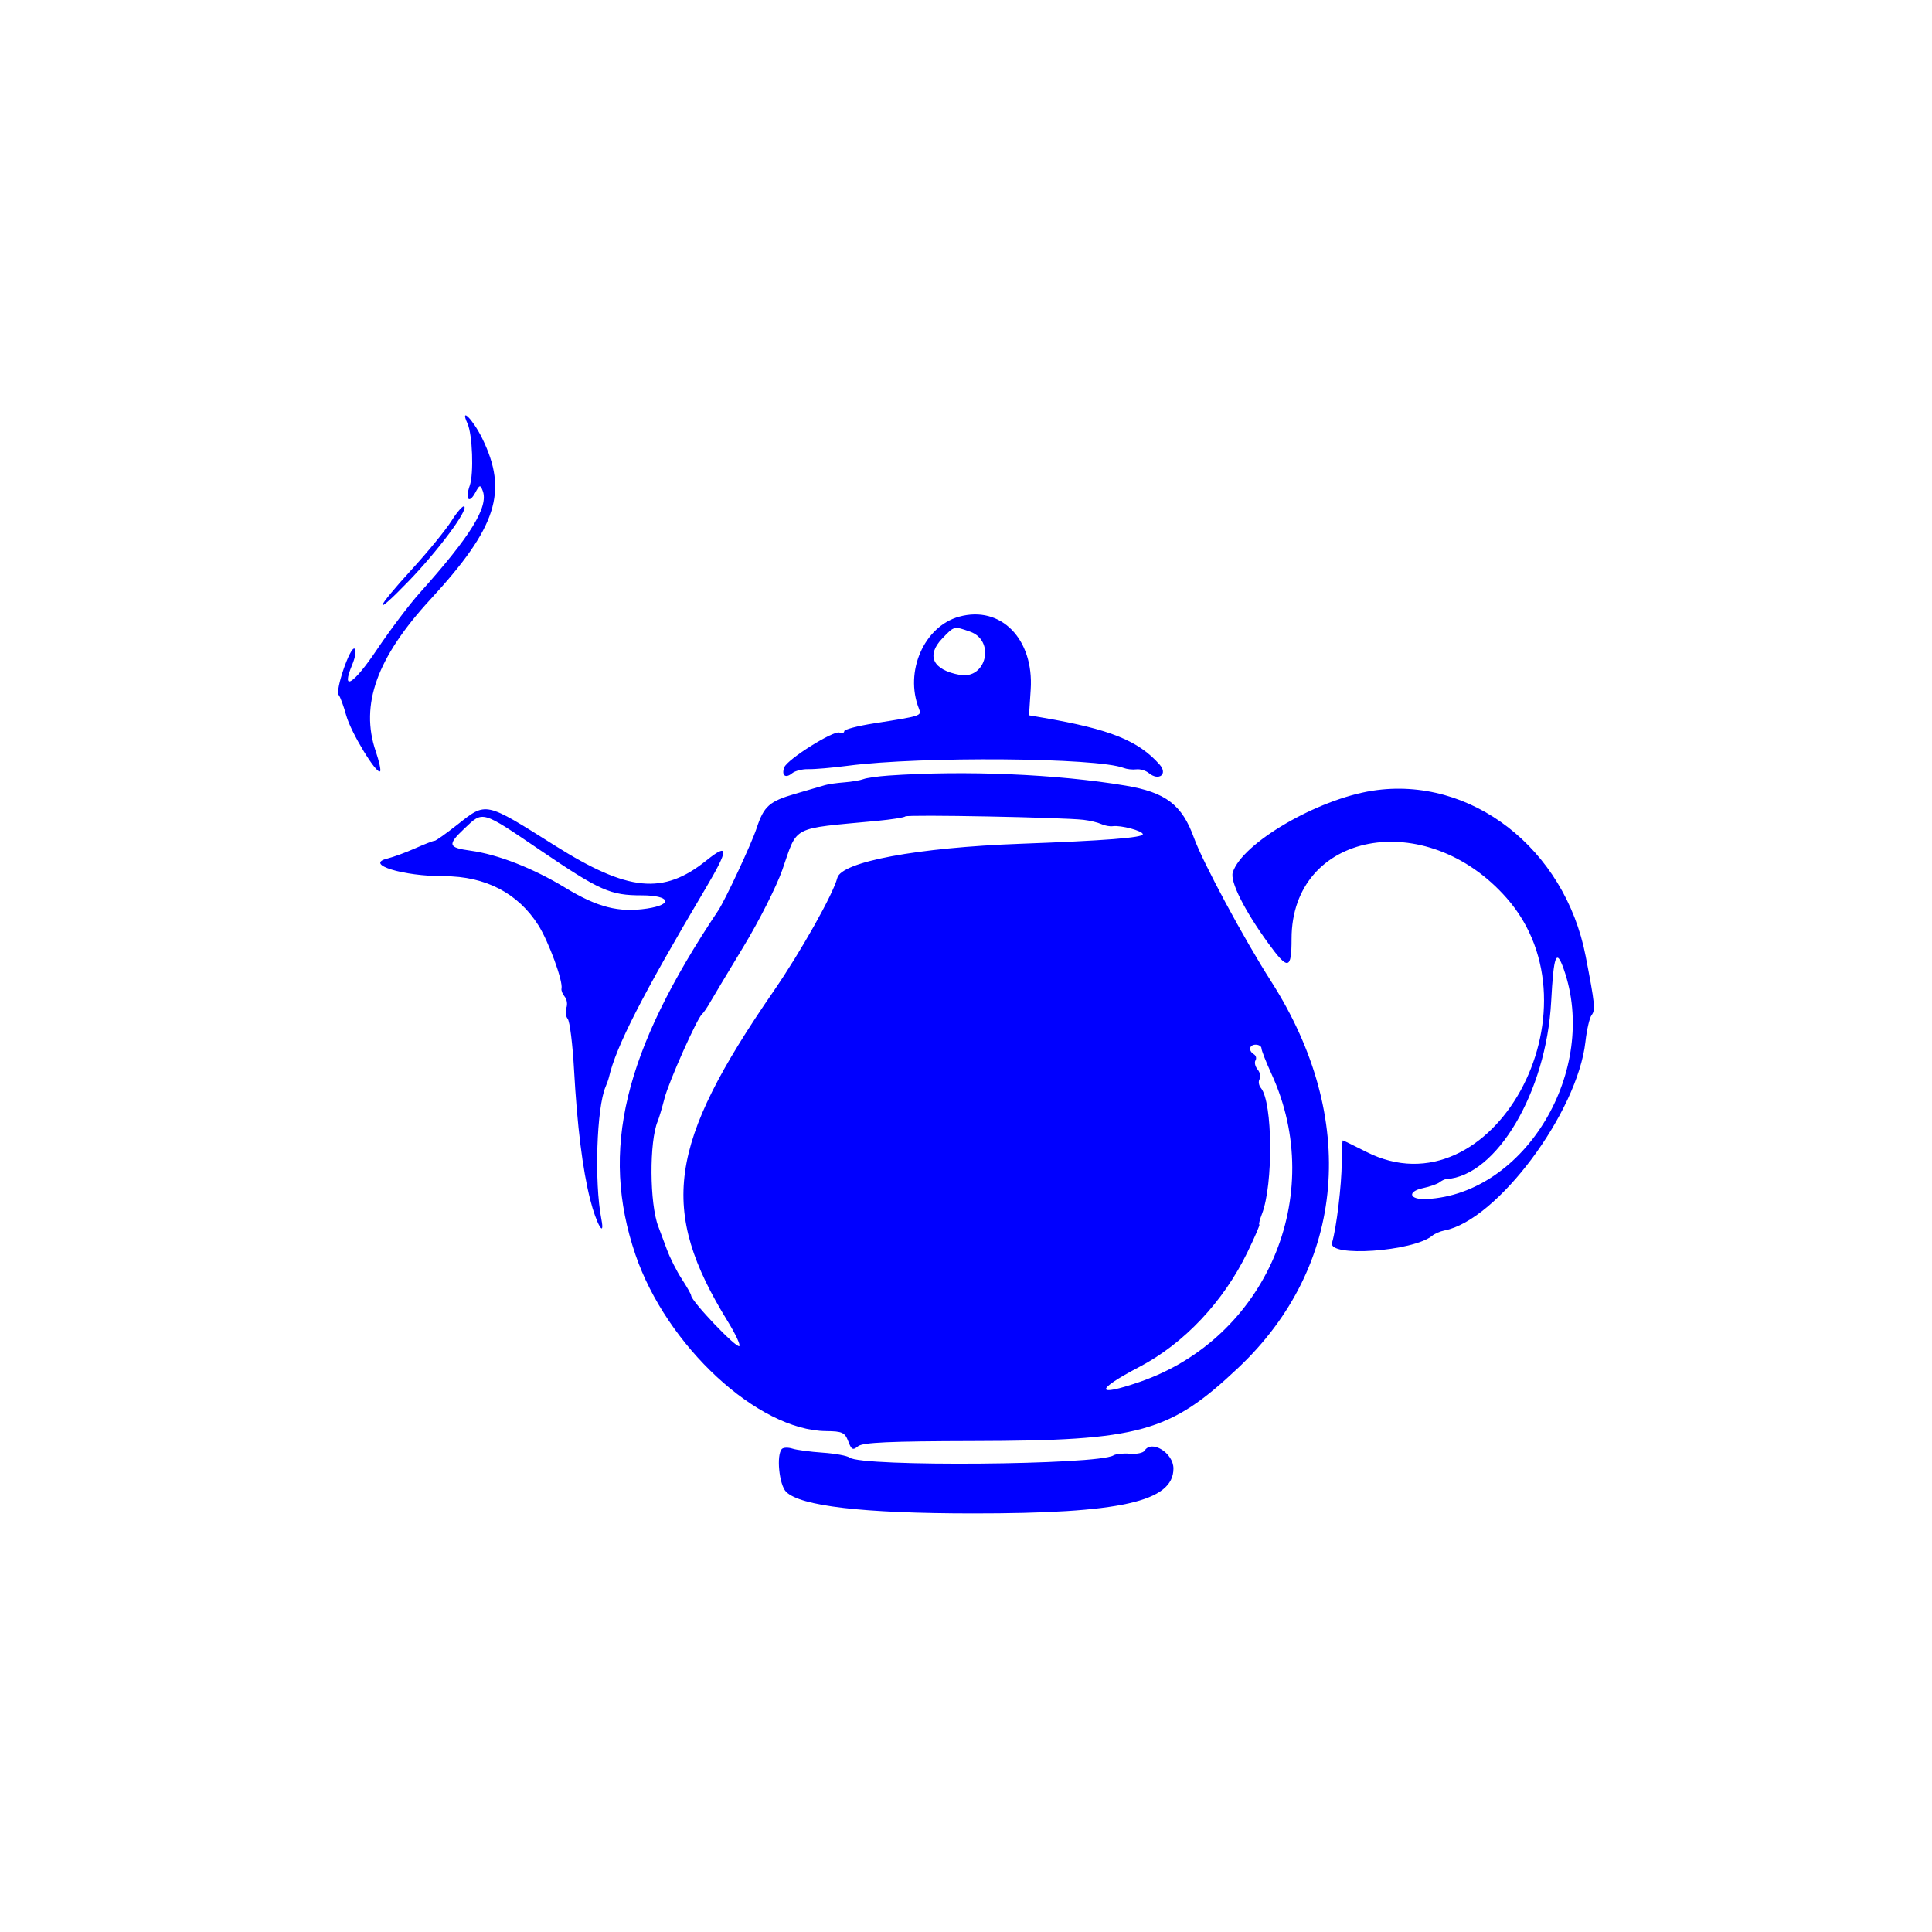
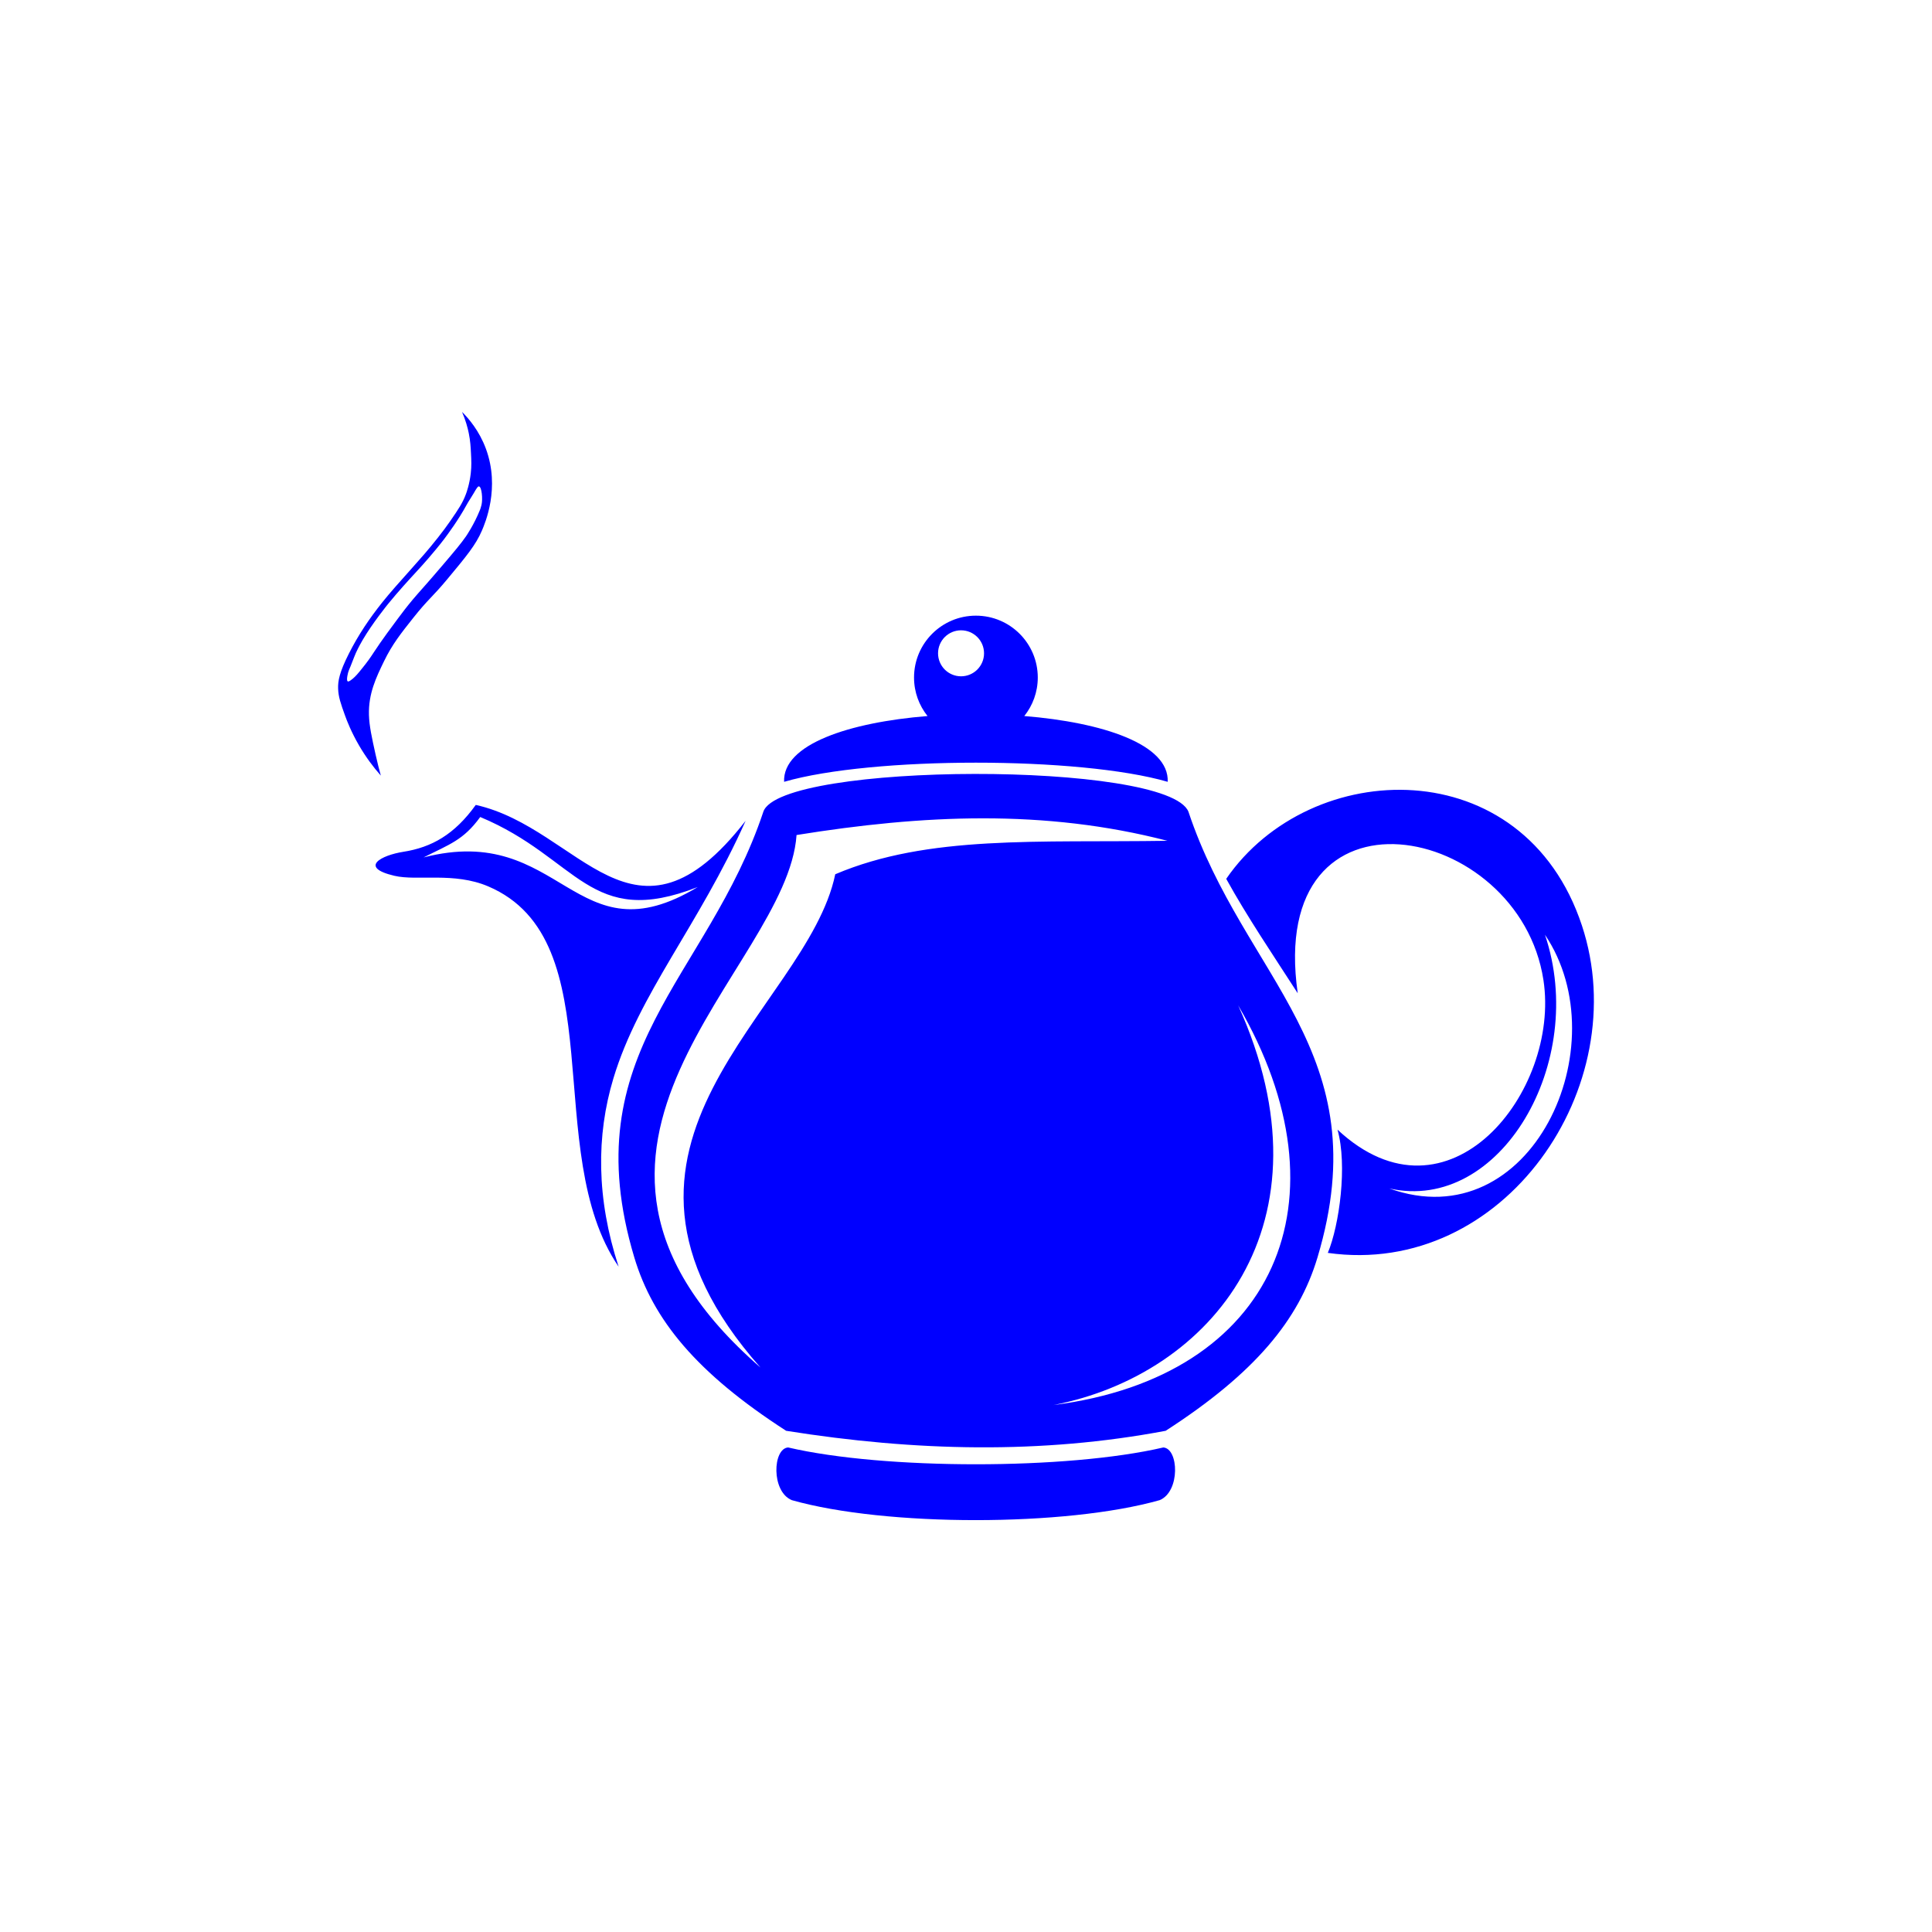
<svg xmlns="http://www.w3.org/2000/svg" width="400" height="400" viewBox="0 0 400 400" fill="none">
-   <path fill-rule="evenodd" clip-rule="evenodd" d="M96.792 87.696C97.825 89.964 98.119 98.057 97.258 100.525C96.264 103.378 97.094 104.43 98.411 101.986C99.295 100.346 99.437 100.309 99.936 101.595C101.213 104.885 97.459 110.977 86.89 122.765C84.74 125.162 80.758 130.438 78.04 134.488C73.173 141.743 70.523 143.36 72.926 137.609C73.589 136.021 73.807 134.541 73.414 134.297C72.511 133.74 69.341 142.976 70.122 143.885C70.442 144.256 71.143 146.164 71.683 148.126C72.65 151.644 77.972 160.408 78.699 159.682C78.905 159.476 78.498 157.62 77.795 155.557C74.508 145.912 78.026 136.129 89.103 124.107C102.875 109.16 105.243 101.799 99.834 90.752C97.926 86.855 95.131 84.047 96.792 87.696ZM93.481 107.83C92.288 109.724 88.606 114.228 85.301 117.838C77.555 126.3 77.026 128.163 84.592 120.338C90.677 114.044 96.924 105.658 96.123 104.858C95.864 104.599 94.675 105.936 93.481 107.83ZM198.567 127.678C191.318 129.686 187.222 139.057 190.25 146.706C190.847 148.215 190.843 148.216 180.933 149.766C177.554 150.295 174.791 151.022 174.791 151.383C174.791 151.744 174.345 151.873 173.801 151.67C172.55 151.206 163.02 157.203 162.386 158.853C161.74 160.535 162.625 161.232 163.98 160.107C164.593 159.598 166.117 159.211 167.366 159.246C168.617 159.282 172.314 158.962 175.583 158.536C190.773 156.559 227.189 156.853 232.646 158.998C233.299 159.255 234.48 159.384 235.269 159.285C236.057 159.187 237.212 159.528 237.834 160.045C239.928 161.783 241.851 160.288 240.084 158.296C235.675 153.328 229.815 150.973 215.911 148.586L213.046 148.094L213.393 142.761C214.076 132.279 207.201 125.286 198.567 127.678ZM200.831 130.77C206.125 132.615 204.224 140.72 198.729 139.73C193.132 138.722 191.683 135.738 195.072 132.201C197.587 129.576 197.482 129.602 200.831 130.77ZM183.905 160.576C181.726 160.729 179.407 161.059 178.754 161.311C178.1 161.562 176.317 161.863 174.791 161.978C173.266 162.093 171.482 162.349 170.829 162.546C170.174 162.743 167.427 163.545 164.724 164.327C159.263 165.907 158.163 166.884 156.637 171.505C155.573 174.726 150.136 186.375 148.684 188.545C129.128 217.764 124.216 238.17 131.551 259.734C137.988 278.661 156.896 296.164 171.046 296.294C174.38 296.325 174.924 296.575 175.616 298.396C176.288 300.163 176.584 300.314 177.645 299.432C178.6 298.64 184.167 298.39 201.606 298.354C236.026 298.286 242.172 296.585 256.368 283.192C278.702 262.125 281.299 231.512 263.16 203.157C257.514 194.33 249.031 178.555 247.206 173.487C244.735 166.625 241.37 164.051 233.042 162.652C218.88 160.273 199.793 159.466 183.905 160.576ZM284.16 163.707C272.698 165.483 257.152 174.572 255.232 180.622C254.64 182.487 257.627 188.461 262.534 195.226C266.679 200.942 267.404 200.816 267.404 194.379C267.404 172.184 295.239 166.918 311.951 185.952C332.325 209.156 308.82 251.637 282.885 238.484C280.317 237.182 278.127 236.112 278.018 236.107C277.909 236.101 277.808 238.147 277.794 240.654C277.767 245.394 276.703 254.211 275.787 257.297C274.882 260.343 292.591 259.108 296.516 255.851C297.041 255.414 298.185 254.92 299.056 254.753C309.957 252.653 326.6 230.373 328.248 215.673C328.528 213.175 329.105 210.691 329.53 210.153C330.338 209.127 330.21 207.862 328.294 197.965C323.978 175.668 304.507 160.554 284.16 163.707ZM94.746 170.699C92.348 172.588 90.208 174.108 89.99 174.077C89.772 174.046 87.989 174.736 86.027 175.609C84.066 176.484 81.428 177.454 80.167 177.764C75.384 178.943 83.364 181.412 91.954 181.412C100.504 181.412 107.248 184.917 111.451 191.545C113.594 194.923 116.618 203.192 116.254 204.677C116.163 205.05 116.463 205.807 116.922 206.359C117.381 206.913 117.532 207.95 117.258 208.664C116.983 209.378 117.11 210.405 117.54 210.944C117.969 211.483 118.557 216.205 118.847 221.435C119.493 233.112 120.612 242.116 122.197 248.38C123.469 253.41 125.321 256.604 124.495 252.344C123.025 244.753 123.524 229.299 125.38 225.001C125.662 224.348 125.976 223.456 126.077 223.02C127.553 216.645 132.981 206.039 146.07 183.96C150.92 175.778 150.967 174.364 146.264 178.143C137.314 185.336 130.048 184.622 114.86 175.053C100.335 165.902 100.727 165.986 94.746 170.699ZM111.986 176.121C124.264 184.447 126.36 185.374 132.905 185.374C138.737 185.374 139.485 187.281 133.975 188.107C128.121 188.985 123.728 187.868 117.026 183.797C110.37 179.754 103.074 176.899 97.42 176.124C92.76 175.485 92.597 174.913 96.122 171.571C100.074 167.827 99.529 167.67 111.986 176.121ZM224.323 169.736C225.632 169.888 227.289 170.283 228.007 170.615C228.724 170.946 229.795 171.144 230.384 171.057C232.053 170.809 236.608 172.027 236.608 172.723C236.608 173.44 228.7 174.055 211.248 174.696C189.976 175.477 174.203 178.42 173.356 181.766C172.515 185.094 165.789 197.054 160.206 205.15C138.221 237.031 136.367 250.368 150.688 273.605C152.254 276.145 153.326 278.431 153.071 278.686C152.508 279.249 143.09 269.365 143.09 268.211C143.09 267.965 142.222 266.434 141.16 264.808C140.099 263.184 138.707 260.428 138.068 258.684C137.428 256.94 136.63 254.801 136.295 253.928C134.481 249.216 134.409 236.332 136.172 232.134C136.446 231.48 137.082 229.346 137.584 227.389C138.469 223.943 144.354 210.744 145.364 209.943C145.639 209.725 146.373 208.655 146.994 207.566C147.617 206.476 150.748 201.256 153.954 195.964C157.16 190.674 160.764 183.54 161.965 180.114C165.233 170.782 163.528 171.668 181.504 169.964C184.542 169.676 187.211 169.256 187.436 169.032C187.851 168.615 219.98 169.229 224.323 169.736ZM323.75 200.631C331.138 221.523 315.783 247.251 295.329 248.249C291.784 248.422 291.246 246.706 294.619 245.984C296.059 245.676 297.593 245.139 298.029 244.79C298.465 244.442 299.096 244.14 299.43 244.119C309.864 243.485 320.143 226.092 321.151 207.367C321.672 197.682 322.212 196.283 323.75 200.631ZM261.177 217.053C261.177 217.475 262.122 219.883 263.276 222.402C274.804 247.552 262.116 277.114 235.928 286.123C226.681 289.305 226.675 287.834 235.914 282.995C245.144 278.161 253.297 269.508 258.261 259.279C259.795 256.118 260.909 253.532 260.736 253.532C260.564 253.532 260.804 252.552 261.269 251.352C263.641 245.242 263.507 228.206 261.065 225.263C260.615 224.721 260.487 223.891 260.781 223.416C261.073 222.942 260.895 222.051 260.384 221.435C259.873 220.819 259.67 219.968 259.933 219.543C260.195 219.118 260.048 218.547 259.605 218.273C258.396 217.526 258.635 216.284 259.988 216.284C260.642 216.284 261.177 216.63 261.177 217.053ZM161.892 299.982C160.696 301.178 161.301 307.408 162.756 308.863C165.712 311.819 178.693 313.325 201.34 313.339C231.952 313.358 242.948 310.9 242.948 304.042C242.948 300.81 238.416 298.007 236.971 300.345C236.684 300.811 235.32 301.095 233.941 300.976C232.563 300.857 231.024 301.014 230.523 301.322C227.297 303.317 178.355 303.722 175.897 301.775C175.415 301.394 172.918 300.937 170.349 300.759C167.78 300.583 164.955 300.206 164.072 299.923C163.189 299.639 162.208 299.666 161.892 299.982Z" fill="#0000FF" />
+   <path style="fill:#0000FF;" d="M163.921,310.586c-4.287-1.798-3.939-10.682-0.747-10.905  c19.891,4.641,57.776,4.644,77.681,0c3.191,0.224,3.539,9.107-0.747,10.905C220.654,316.105,183.376,316.105,163.921,310.586  L163.921,310.586L163.921,310.586z M241.76,161.866c-18.258-5.287-61.185-5.281-79.42,0c-0.336-7.773,13.49-12.31,29.694-13.617  c-1.744-2.189-2.793-4.956-2.793-7.973c0-7.073,5.734-12.809,12.81-12.809c7.073,0,12.81,5.735,12.81,12.809  c0,3.016-1.049,5.784-2.794,7.973C228.27,149.557,242.096,154.093,241.76,161.866z M203.735,135.26c0-2.629-2.131-4.761-4.761-4.761  c-2.629,0-4.76,2.132-4.76,4.761c0,2.629,2.131,4.761,4.76,4.761C201.604,140.021,203.735,137.889,203.735,135.26z M272.769,260.352  c-3.878,12.93-12.929,23.935-31.431,35.879c-25.759,4.861-51.771,4.264-78.577,0c-18.503-11.944-27.554-22.949-31.431-35.879  c-12.798-42.681,15.178-57.688,26.714-92.294c3.497-10.299,83.784-10.562,88.011,0C257.592,202.663,285.568,217.671,272.769,260.352  z M241.702,174.079c-25.473-6.598-50.632-5.408-76.785-1.195c-1.928,27.987-59.945,64.642-7.469,110.247  c-41.086-46.464,9.648-73.86,15.48-102.125C192.167,172.82,214.993,174.495,241.702,174.079z M256.348,208.14  c20.48,45.225-5.544,76.421-38.242,82.76C264.081,285.04,279.809,248.38,256.348,208.14z M274.91,259.397  c2.39-5.743,4.089-18.143,2.001-25.521c22.967,21.413,46.164-7.886,42.644-30.952c-5.016-32.872-57.414-42.961-50.873,2.72  c-5.048-7.822-10.534-15.937-14.806-23.691c17.452-25.384,61.612-26.71,73.646,9.672C338.538,224.93,311.369,264.559,274.91,259.397  z M319.866,193.526c8.94,26.41-9.265,57.694-32.221,52.535C317.015,256.601,335.319,216.459,319.866,193.526z M128.081,262.256  c-16.288-23.819-0.849-67.606-27.008-78.744c-7.091-3.019-14.681-1.073-19.423-2.189c-7.49-1.763-2.627-4.266,1.848-4.966  c5.869-0.918,10.595-3.569,15.005-9.707c21.672,4.826,32.694,33.125,55.87,3.286c-9.671,21.641-22.097,35.811-27.375,53.329  C123.426,235.12,123.462,248.161,128.081,262.256z M144.467,183.644c-22.426,8.808-24.723-6.025-45.04-14.49  c-3.516,4.836-6.397,5.655-11.727,8.366C116.445,170.102,118.896,199.091,144.467,183.644z M100.605,92.917  c-1.374-3.719-3.548-6.246-4.951-7.642c0.767,1.758,1.171,3.291,1.397,4.4c0.329,1.612,0.394,2.865,0.459,4.129  c0.075,1.461,0.136,2.637-0.042,4.191c-0.255,2.232-0.843,3.871-1.001,4.296c-0.688,1.854-1.538,3.104-3.209,5.529  c-0.753,1.092-1.528,2.14-2.567,3.459c-2.11,2.677-3.783,4.531-5.005,5.901c-3.318,3.72-4.977,5.579-6.485,7.465  c-2.713,3.392-5.015,6.802-6.981,10.701c-1.963,3.893-2.263,5.643-2.215,7.211c0.054,1.757,0.54,3.108,1.434,5.596  c0.392,1.092,1.286,3.408,2.89,6.17c1.426,2.455,2.991,4.529,4.517,6.251c-0.291-1.048-0.688-2.556-1.093-4.386  c-0.77-3.478-1.3-5.874-1.366-8.162c-0.128-4.426,1.5-7.78,3.127-11.134c1.691-3.486,3.496-5.758,6.097-9.033  c3.034-3.821,3.87-4.187,6.994-7.942c3.933-4.726,5.899-7.089,7.162-10.045C100.432,108.319,103.59,100.998,100.605,92.917z   M99.7,104.492c-0.124,0.534-0.265,0.924-0.324,1.07c-1.245,3.101-2.877,5.453-2.877,5.453c-1.055,1.521-2.284,2.982-4.76,5.889  c-1.881,2.208-2.838,3.297-3.754,4.339c-1.38,1.569-1.738,1.949-2.537,2.903c-1.265,1.511-2.131,2.666-3.122,3.992  c-0.789,1.055-3.413,4.567-4.899,6.871c-0.177,0.275-0.825,1.288-1.782,2.526c-0.054,0.07-0.234,0.296-0.595,0.748  c-0.906,1.136-1.384,1.72-2.09,2.298c-0.714,0.584-0.892,0.531-0.955,0.496c-0.242-0.133-0.149-0.741-0.083-1.147  c0.154-0.953,0.513-1.619,0.646-1.96c0.639-1.634,0.958-2.451,1.105-2.773c0.11-0.241,0.611-1.331,1.418-2.711  c2.031-3.471,5.135-7.296,5.261-7.451c2.154-2.64,4.159-4.819,5.916-6.73c0,0,1.963-2.093,4.039-4.623  c0.63-0.768,1.072-1.308,1.658-2.083c0.716-0.946,2.957-3.969,4.632-7.053c0.433-0.798,0.967-1.538,1.418-2.326  c0.747-1.304,0.939-1.541,1.14-1.515C99.766,100.785,99.96,103.38,99.7,104.492z" />
</svg>
